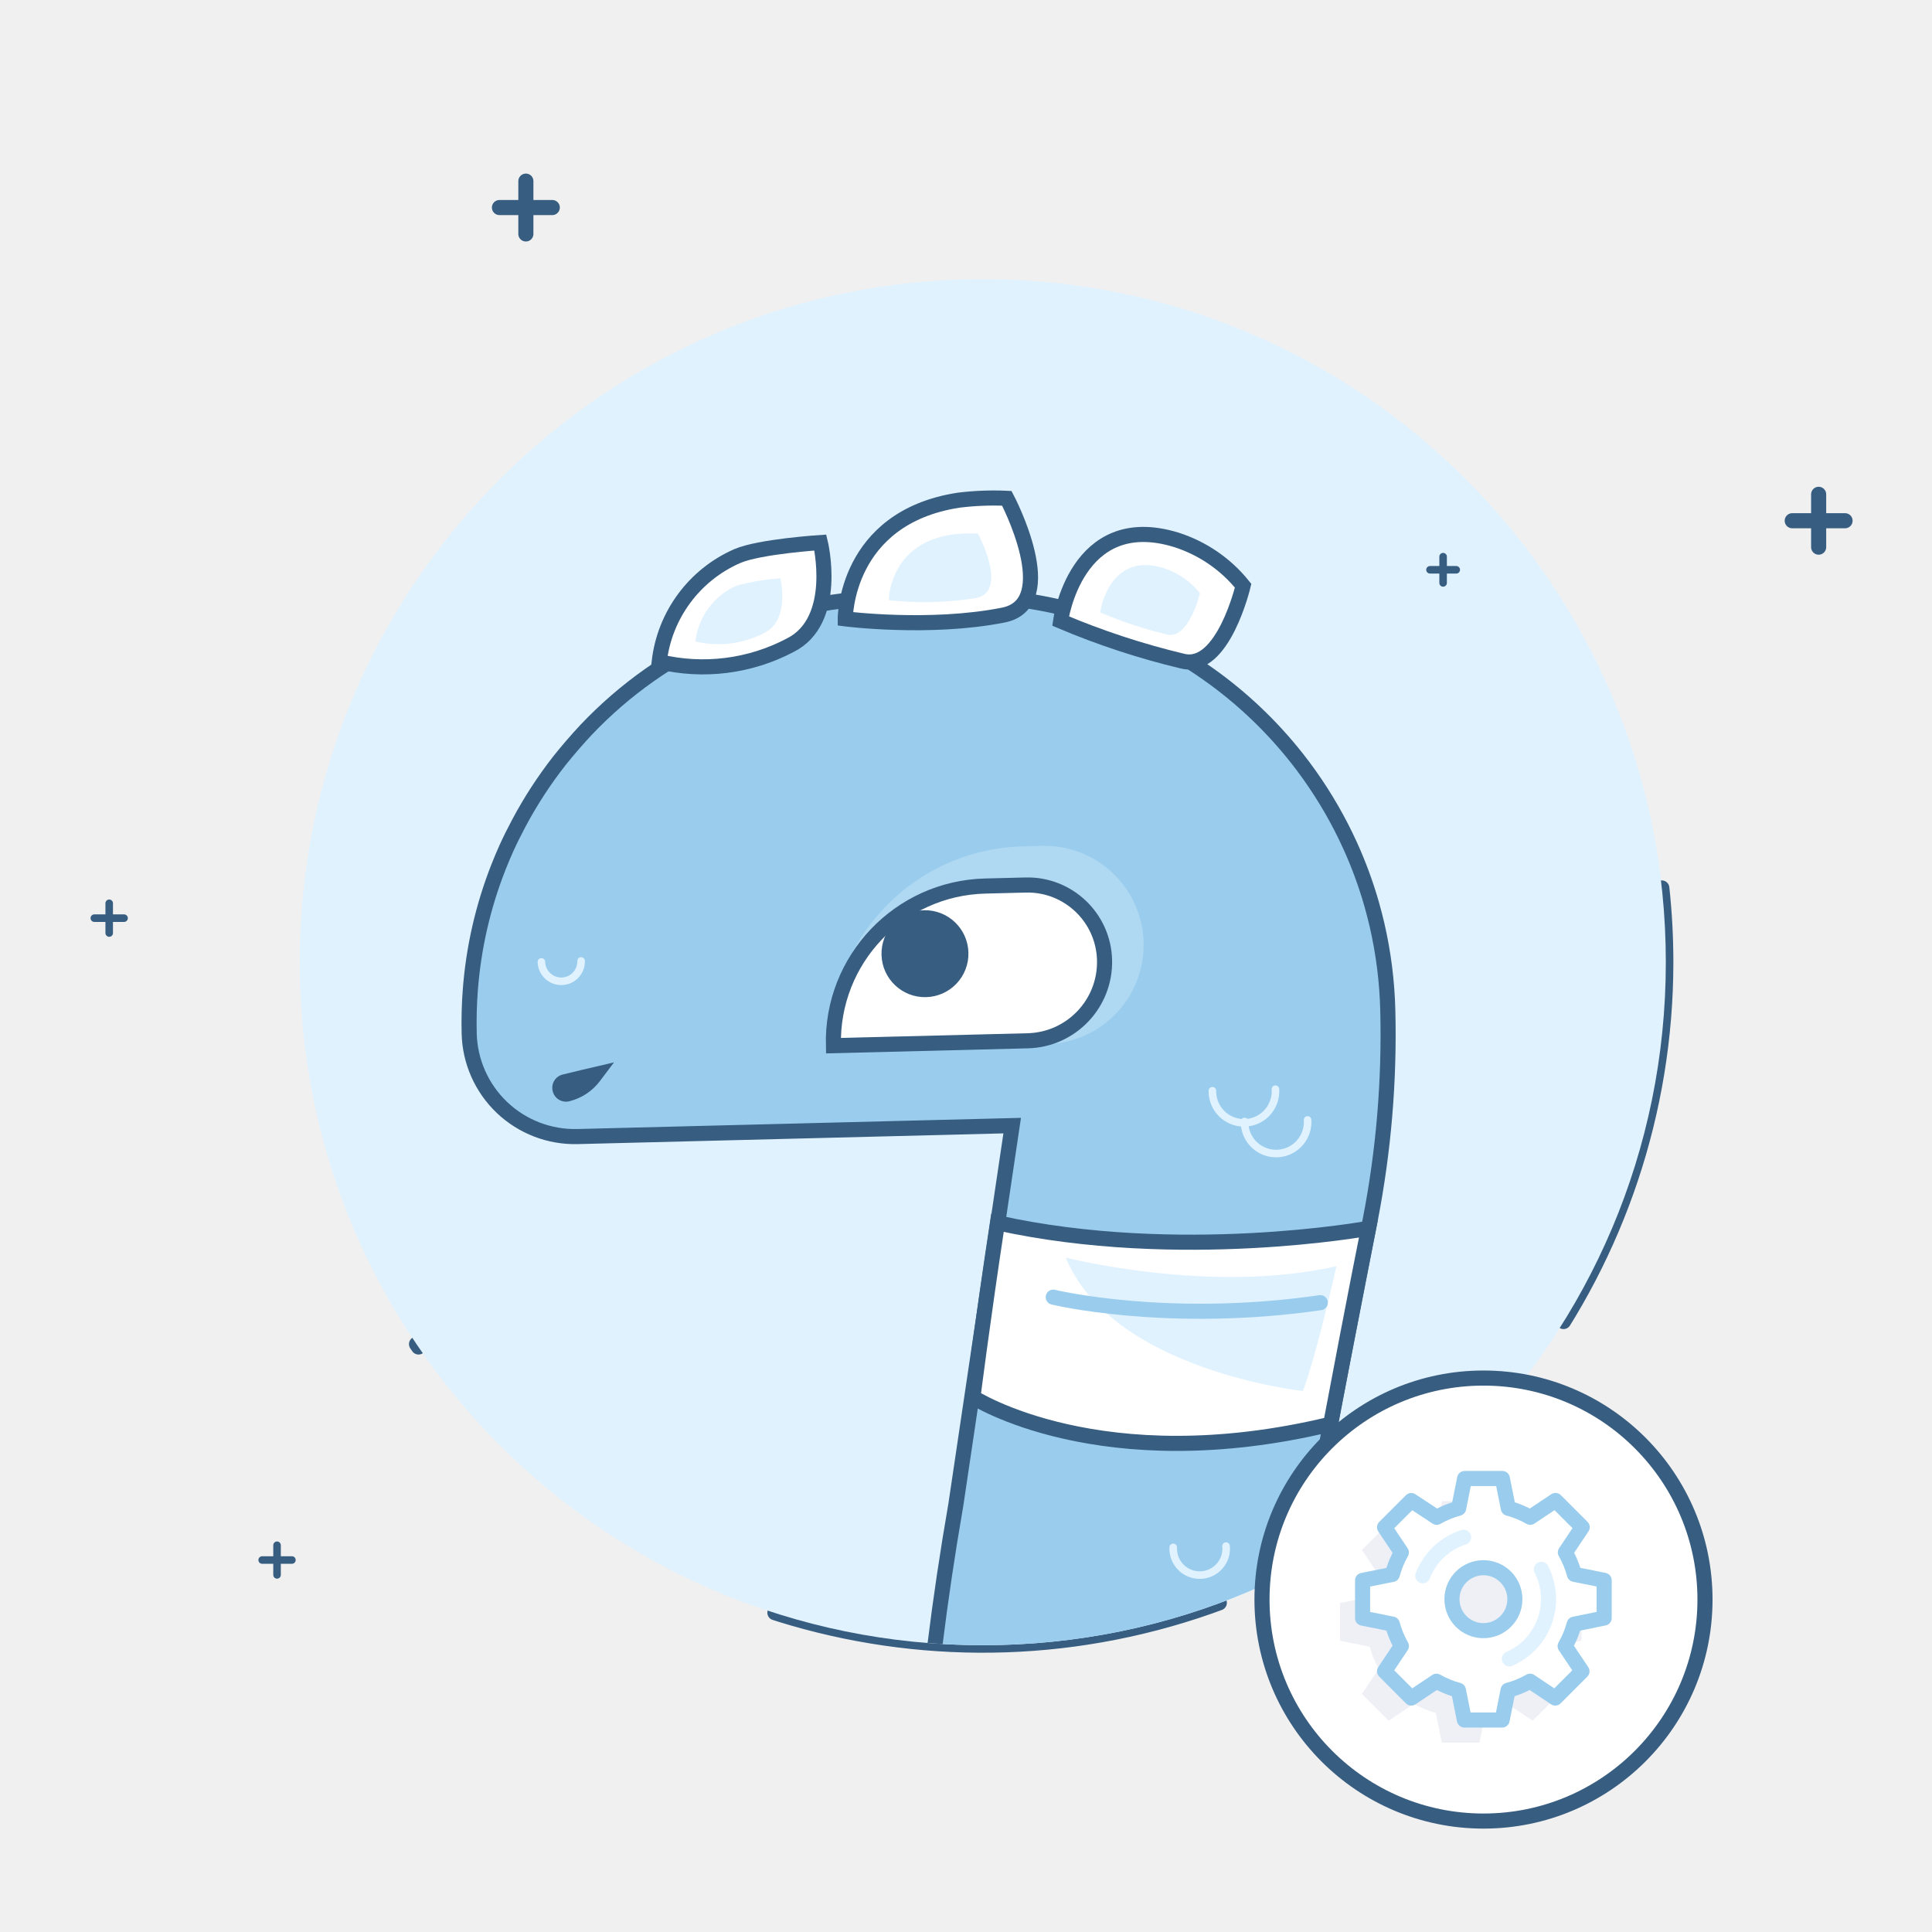
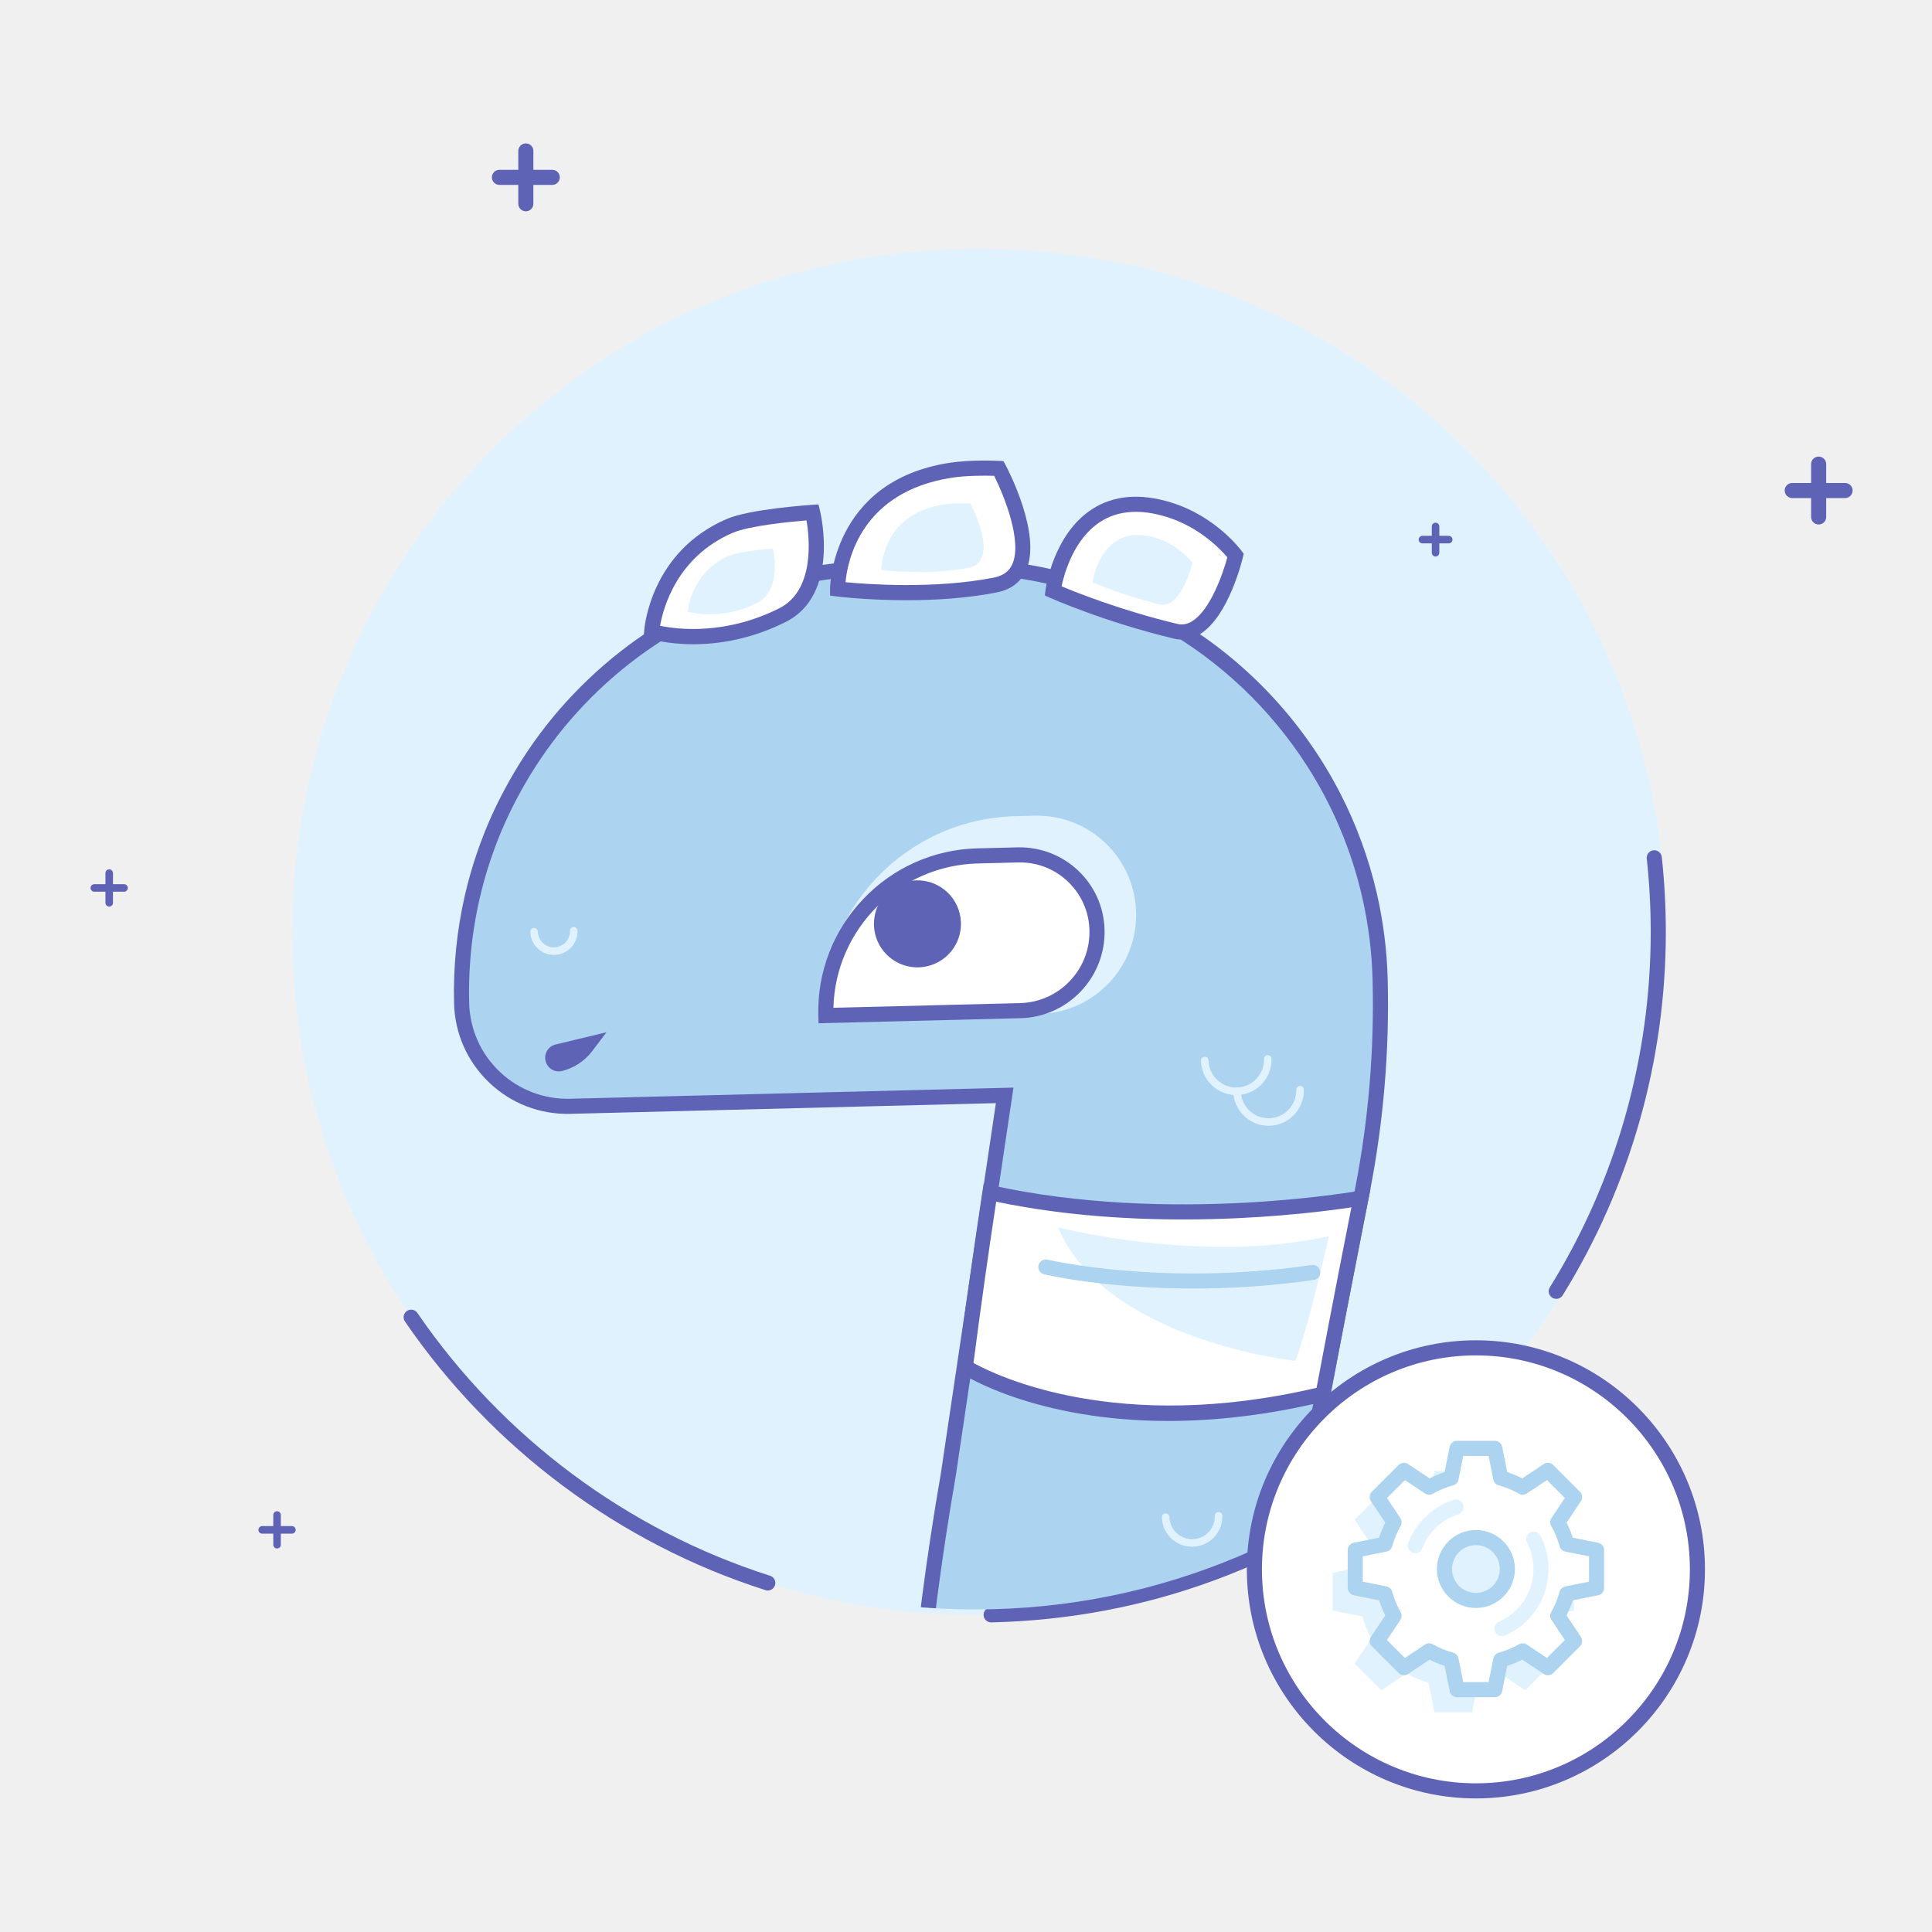
- <svg xmlns="http://www.w3.org/2000/svg" xmlns:xlink="http://www.w3.org/1999/xlink" width="256px" height="256px" viewBox="0 0 256 256" version="1.1">
+ <svg xmlns="http://www.w3.org/2000/svg" xmlns:xlink="http://www.w3.org/1999/xlink" width="256" height="256">
  <defs>
-     <circle id="path-1" cx="91.23" cy="90.5" r="90.5" />
+     <path d="M.322 90.471c0 49.573 40.186 89.76 89.758 89.76 49.572 0 89.76-40.187 89.76-89.76C179.84 40.9 139.651.712 90.08.712S.322 40.9.322 90.472" id="a" />
  </defs>
-   <g id="256x256" stroke="none" stroke-width="1" fill="none" fill-rule="evenodd">
-     <g id="illustration-user-roles">
-       <g id="User_Role" transform="translate(12, 24)">
-         <circle id="Oval" fill="#E1F2FF" fill-rule="nonzero" cx="118.23" cy="103.5" r="90.5" />
-         <path d="M208.2,93.66 C208.553,96.928 208.73,100.213 208.73,103.5 C208.72,143.288 182.728,178.404 144.677,190.035 C106.627,201.666 65.443,187.083 43.19,154.1" id="Shape" stroke="#375D81" stroke-width="2" stroke-linecap="round" stroke-linejoin="round" stroke-dasharray="60" />
-         <path d="M228.98,41.5 L228.98,48.5" id="Shape" stroke="#375D81" stroke-width="2" stroke-linecap="round" stroke-linejoin="round" />
-         <path d="M232.48,45 L225.48,45" id="Shape" stroke="#375D81" stroke-width="2" stroke-linecap="round" stroke-linejoin="round" />
-         <path d="M57.68,0 L57.68,7" id="Shape" stroke="#375D81" stroke-width="2" stroke-linecap="round" stroke-linejoin="round" />
-         <path d="M61.18,3.5 L54.18,3.5" id="Shape" stroke="#375D81" stroke-width="2" stroke-linecap="round" stroke-linejoin="round" />
-         <path d="M2.47,95.69 L2.47,99.63" id="Shape" stroke="#375D81" stroke-linecap="round" />
-         <path d="M4.44,97.66 L0.5,97.66" id="Shape" stroke="#375D81" stroke-linecap="round" />
-         <path d="M24.71,180.75 L24.71,184.68" id="Shape" stroke="#375D81" stroke-linecap="round" />
-         <path d="M26.68,182.71 L22.74,182.71" id="Shape" stroke="#375D81" stroke-linecap="round" />
-         <g id="Group-2" transform="translate(27, 13)">
-           <mask id="mask-2" fill="white">
-             <use xlink:href="#path-1" />
-           </mask>
-           <use id="Oval" fill="#E1F2FF" fill-rule="nonzero" xlink:href="#path-1" />
-           <g id="Group" mask="url(#mask-2)">
-             <g transform="translate(23, 28)">
-               <path d="M129.67,231.15 C120.67,212.85 107.25,159.79 114.12,124.54 L119.56,96.65 C121.343,87.499 122.125,78.18 121.89,68.86 L121.89,68.86 C121.796,65.051 121.317,61.262 120.46,57.55 C120.247,56.637 120.013,55.733 119.76,54.84 C119.003,52.183 118.051,49.586 116.91,47.07 C116.53,46.237 116.133,45.417 115.72,44.61 C114.887,42.99 113.98,41.417 113,39.89 C112.02,38.363 110.973,36.893 109.86,35.48 C106.509,31.229 102.566,27.481 98.15,24.35 C96.677,23.303 95.157,22.33 93.59,21.43 C84.669,16.302 74.507,13.731 64.22,14 L55,14.23 C40.074,14.592 25.908,20.891 15.64,31.73 C14.4,33.063 13.223,34.427 12.11,35.82 C10.086,38.409 8.293,41.169 6.75,44.07 C6.17,45.16 5.61,46.27 5.1,47.4 C4.727,48.227 4.373,49.067 4.04,49.92 C1.995,55.12 0.741,60.598 0.32,66.17 C0.173,68.086 0.123,70.009 0.17,71.93 L0.17,71.93 C0.256,75.65 1.821,79.183 4.517,81.748 C7.213,84.313 10.82,85.699 14.54,85.6 L72.12,84.15 L64.66,134.35 C55.72,185.95 59.66,220.21 68.16,242.9 C70.06,248 130.78,233.41 129.67,231.15 Z" id="Shape" stroke="#375D81" stroke-width="2" fill="#9ACDED" fill-rule="nonzero" />
-               <path d="M25.35,22.68 C26.059,16.503 30.002,11.169 35.7,8.68 C38.65,7.41 46.7,6.89 46.7,6.89 C46.7,6.89 49.22,17.24 42.7,20.5 C37.373,23.309 31.206,24.084 25.35,22.68 Z" id="Shape" stroke="#375D81" stroke-width="2" fill="#FFFFFF" fill-rule="nonzero" />
-               <path d="M50,17 C50,17 49.94,3.61 65,1.28 C67.126,1.014 69.27,0.931 71.41,1.03 C71.41,1.03 78.8,15 70.9,16.51 C61.18,18.43 50,17 50,17 Z" id="Shape" stroke="#375D81" stroke-width="2" fill="#FFFFFF" fill-rule="nonzero" />
-               <path d="M78.53,17.29 C78.53,17.29 80.53,2.44 93.86,6.53 C97.346,7.642 100.428,9.757 102.72,12.61 C102.72,12.61 100.06,23.92 94.72,22.61 C89.184,21.292 83.769,19.512 78.53,17.29 L78.53,17.29 Z" id="Shape" stroke="#375D81" stroke-width="2" fill="#FFFFFF" fill-rule="nonzero" />
-               <path d="M30.14,20 C30.516,16.735 32.599,13.917 35.61,12.6 C37.503,12.073 39.448,11.755 41.41,11.65 C41.41,11.65 42.74,17.12 39.3,18.85 C36.487,20.331 33.232,20.74 30.14,20 L30.14,20 Z" id="Shape" stroke="none" fill="#E1F2FF" fill-rule="nonzero" />
-               <path d="M55.77,14.53 C55.77,14.53 55.77,7.13 64.04,5.84 C65.217,5.692 66.405,5.645 67.59,5.7 C67.59,5.7 71.71,13.38 67.34,14.24 C63.515,14.864 59.622,14.961 55.77,14.53 L55.77,14.53 Z" id="Shape" stroke="none" fill="#E1F2FF" fill-rule="nonzero" />
-               <path d="M83.77,16.15 C83.77,16.15 84.86,8.03 92.16,10.26 C94.065,10.871 95.749,12.029 97,13.59 C97,13.59 95.54,19.78 92.64,19.08 C89.607,18.353 86.639,17.373 83.77,16.15 Z" id="Shape" stroke="none" fill="#E1F2FF" fill-rule="nonzero" />
-               <path d="M119.33,97.76 C119.33,97.76 94.26,102.35 70.17,97.03 C68.17,110.2 66.92,120.13 66.92,120.13 C66.92,120.13 83.81,131.07 114.32,123.71 C117.51,106.79 119.33,97.76 119.33,97.76 Z" id="Shape" stroke="#375D81" stroke-width="2" fill="#FFFFFF" fill-rule="nonzero" />
-               <path d="M73.876,47.278 L76.406,47.278 C83.658,47.278 89.536,53.156 89.536,60.408 L89.536,60.408 C89.536,67.659 83.658,73.538 76.406,73.538 L47.606,73.538 L47.606,73.538 C47.612,59.033 59.372,47.278 73.876,47.278 Z" id="Shape" stroke="none" fill="#E1F2FF" fill-rule="nonzero" opacity="0.3" transform="translate(68.57113, 60.40786) rotate(-1.44) translate(-68.57113, -60.40786) " />
-               <path d="M68.797,52.465 L74.167,52.465 C79.8,52.465 84.367,57.032 84.367,62.665 L84.367,62.665 C84.367,68.431 79.693,73.105 73.927,73.105 L48.167,73.105 L48.167,73.105 C48.167,61.71 57.401,52.471 68.797,52.465 L68.797,52.465 Z" id="Shape" stroke="#375D81" stroke-width="2" fill="#FFFFFF" fill-rule="nonzero" transform="translate(66.26666, 62.78503) rotate(-1.44) translate(-66.26666, -62.78503) " />
-               <circle id="Oval" stroke="none" fill="#375D81" fill-rule="nonzero" transform="translate(60.56278, 61.36897) rotate(-1.44) translate(-60.56278, -61.36897) " cx="60.563" cy="61.369" r="5.76" />
-               <path d="M13.41,80.93 L13.41,80.93 C15.04,80.537 16.482,79.589 17.49,78.25 L19.36,75.77 L15.08,76.77 L12.56,77.38 C11.592,77.617 10.998,78.591 11.23,79.56 L11.23,79.56 C11.335,80.032 11.624,80.443 12.034,80.7 C12.443,80.958 12.939,81.04 13.41,80.93 L13.41,80.93 Z" id="Shape" stroke="none" fill="#375D81" fill-rule="nonzero" />
-               <path d="M79.21,101.63 C79.21,101.63 98.38,106.56 115.09,102.78 C112.23,115.36 110.65,119.32 110.65,119.32 C110.65,119.32 85.38,116.61 79.21,101.63 Z" id="Shape" stroke="none" fill="#E1F2FF" fill-rule="nonzero" />
-               <path d="M77.56,106.88 C77.56,106.88 92.67,110.55 112.95,107.61" id="Shape" stroke="#9ACDED" stroke-width="2" fill="none" stroke-linecap="round" />
-               <path d="M107,79.32 C107.103,80.852 106.358,82.317 105.059,83.136 C103.761,83.955 102.118,83.996 100.78,83.243 C99.442,82.491 98.624,81.065 98.65,79.53" id="Shape" stroke="#E1F2FF" stroke-width="1" fill="none" stroke-linecap="round" />
-               <path d="M111.26,83.39 C111.363,84.922 110.618,86.387 109.319,87.206 C108.021,88.025 106.378,88.066 105.04,87.313 C103.702,86.561 102.884,85.135 102.91,83.6" id="Shape" stroke="#E1F2FF" stroke-width="1" fill="none" stroke-linecap="round" />
-               <path d="M100.46,139.86 C100.587,141.167 99.973,142.436 98.869,143.148 C97.766,143.86 96.357,143.897 95.218,143.242 C94.079,142.588 93.401,141.352 93.46,140.04" id="Shape" stroke="#E1F2FF" stroke-width="1" fill="none" stroke-linecap="round" />
-               <path d="M15,62.33 C15.036,63.783 13.888,64.989 12.435,65.025 C10.982,65.061 9.776,63.913 9.74,62.46" id="Shape" stroke="#E1F2FF" stroke-width="1" fill="none" stroke-linecap="round" />
-             </g>
-           </g>
-         </g>
-         <path d="M179.22,49.76 L179.22,53.24" id="Shape" stroke="#375D81" stroke-linecap="round" />
-         <path d="M180.96,51.5 L177.48,51.5" id="Shape" stroke="#375D81" stroke-linecap="round" />
-         <circle id="Oval" stroke="#375D81" stroke-width="2" fill="#FFFFFF" fill-rule="nonzero" cx="184.57" cy="187.95" r="29.35" />
-         <path d="M197.56,193.4 L197.56,188.4 L193.62,187.61 C193.345,186.593 192.942,185.615 192.42,184.7 L194.65,181.36 L191.11,177.82 L187.77,180.05 C186.855,179.528 185.877,179.125 184.86,178.85 L184.07,174.91 L179.07,174.91 L178.28,178.85 C177.263,179.125 176.285,179.528 175.37,180.05 L172,177.83 L168.46,181.37 L170.69,184.71 C170.168,185.625 169.765,186.603 169.49,187.62 L165.55,188.41 L165.55,193.41 L169.49,194.2 C169.765,195.217 170.168,196.195 170.69,197.11 L168.46,200.45 L172,204 L175.34,201.77 C176.255,202.292 177.233,202.695 178.25,202.97 L179.04,206.91 L184.04,206.91 L184.83,202.97 C185.847,202.695 186.825,202.292 187.74,201.77 L191.08,204 L194.62,200.46 L192.39,197.12 C192.912,196.205 193.315,195.227 193.59,194.21 L197.56,193.4 Z" id="Shape" fill="#EFEFF6" fill-rule="nonzero" />
-         <path d="M200.56,190.4 L200.56,185.4 L196.62,184.61 C196.345,183.593 195.942,182.615 195.42,181.7 L197.65,178.36 L194.11,174.82 L190.77,177.05 C189.855,176.528 188.877,176.125 187.86,175.85 L187.07,171.91 L182.07,171.91 L181.28,175.85 C180.263,176.125 179.285,176.528 178.37,177.05 L175,174.83 L171.46,178.37 L173.69,181.71 C173.168,182.625 172.765,183.603 172.49,184.62 L168.55,185.41 L168.55,190.41 L172.49,191.2 C172.765,192.217 173.168,193.195 173.69,194.11 L171.46,197.45 L175,201 L178.34,198.77 C179.255,199.292 180.233,199.695 181.25,199.97 L182.04,203.91 L187.04,203.91 L187.83,199.97 C188.847,199.695 189.825,199.292 190.74,198.77 L194.08,201 L197.62,197.46 L195.39,194.12 C195.912,193.205 196.315,192.227 196.59,191.21 L200.56,190.4 Z M184.56,192.07 C182.257,192.07 180.39,190.203 180.39,187.9 C180.39,185.597 182.257,183.73 184.56,183.73 C186.863,183.73 188.73,185.597 188.73,187.9 C188.73,190.199 186.869,192.064 184.57,192.07 L184.56,192.07 Z" id="Shape" stroke="#9ACDED" stroke-width="2" fill="#FFFFFF" fill-rule="nonzero" stroke-linecap="round" stroke-linejoin="round" />
-         <path d="M176.52,184.8 C177.463,182.366 179.455,180.488 181.94,179.69" id="Shape" stroke="#E1F2FF" stroke-width="2" stroke-linecap="round" stroke-linejoin="round" />
-         <path d="M192.23,183.94 C193.324,186.062 193.491,188.543 192.689,190.792 C191.887,193.042 190.19,194.858 188,195.81" id="Shape" stroke="#E1F2FF" stroke-width="2" stroke-linecap="round" stroke-linejoin="round" />
-       </g>
+   <g fill="none" fill-rule="evenodd">
+     <path d="M220.73 123.5c0 49.982-40.52 90.5-90.5 90.5-49.981 0-90.5-40.518-90.5-90.5 0-49.981 40.519-90.5 90.5-90.5 49.98 0 90.5 40.519 90.5 90.5" fill="#E1F2FF" />
+     <path d="M239.98 61.498a1 1 0 112 0v7a1 1 0 11-2 0v-7z" fill="#5E63B6" fill-rule="nonzero" />
+     <path d="M244.48 63.998a1 1 0 110 2h-7a1 1 0 110-2h7zM68.677 20a1 1 0 012 0v7a1 1 0 01-2 0v-7z" fill="#5E63B6" fill-rule="nonzero" />
+     <path d="M73.177 22.5a1 1 0 010 2h-7a1 1 0 010-2h7zM13.97 115.69a.5.5 0 111 0v3.938a.5.5 0 01-1 0v-3.938z" fill="#5E63B6" fill-rule="nonzero" />
+     <path d="M16.438 117.159a.5.5 0 110 1H12.5a.5.5 0 110-1h3.938zM36.211 200.746a.5.5 0 011 0v3.938a.5.5 0 01-1 0v-3.938z" fill="#5E63B6" fill-rule="nonzero" />
+     <path d="M38.68 202.214a.5.5 0 010 1h-3.938a.5.5 0 010-1h3.938zM190.72 69.76a.5.5 0 011 0v3.48a.5.5 0 01-1 0v-3.48z" fill="#5E63B6" fill-rule="nonzero" />
+     <path d="M192.96 71a.5.5 0 010 1h-3.48a.5.5 0 010-1h3.48z" fill="#5E63B6" fill-rule="nonzero" />
+     <path d="M225.918 207.948c0 16.21-13.14 29.352-29.352 29.352-16.21 0-29.35-13.141-29.35-29.352 0-16.21 13.14-29.352 29.35-29.352 16.211 0 29.352 13.142 29.352 29.352" fill="#FFF" />
+     <path d="M209.556 213.402v-5l-3.94-.788a12.441 12.441 0 00-1.203-2.908l2.228-3.342-3.535-3.535-3.342 2.227a12.421 12.421 0 00-2.909-1.202l-.788-3.941h-5l-.788 3.941c-1.029.28-2.004.684-2.91 1.202l-3.34-2.227-3.536 3.535 2.227 3.342c-.518.904-.92 1.88-1.2 2.908l-3.943.788v5l3.942.789c.28 1.028.683 2.004 1.201 2.908l-2.227 3.342 3.536 3.535 3.34-2.227c.906.518 1.881.922 2.91 1.202l.788 3.941h5l.788-3.941a12.421 12.421 0 002.91-1.202l3.341 2.227 3.535-3.535-2.228-3.342c.518-.904.922-1.88 1.203-2.908l3.94-.789z" fill="#E1F2FF" />
+     <path d="M196.567 212.069a4.167 4.167 0 110-8.334 4.167 4.167 0 010 8.334zm15.989-1.667v-5l-3.94-.788a12.439 12.439 0 00-1.202-2.908l2.227-3.342-3.535-3.535-3.342 2.227a12.421 12.421 0 00-2.91-1.202l-.787-3.941h-5l-.788 3.941c-1.028.28-2.004.684-2.91 1.202l-3.34-2.227-3.536 3.535 2.227 3.342c-.517.904-.921 1.88-1.201 2.908l-3.941.788v5l3.94.789c.28 1.028.685 2.004 1.202 2.908l-2.227 3.342 3.536 3.535 3.34-2.227c.906.518 1.882.922 2.91 1.202l.788 3.941h5l.788-3.941a12.421 12.421 0 002.909-1.202l3.342 2.227 3.535-3.535-2.227-3.342c.517-.904.922-1.88 1.202-2.908l3.94-.789z" fill="#FFF" />
+     <path d="M196.567 211.069a3.167 3.167 0 100-6.334 3.167 3.167 0 000 6.334zm0 2a5.167 5.167 0 110-10.334 5.167 5.167 0 010 10.334zm16.185-8.648a1 1 0 01.804.981v5a1 1 0 01-.804.98l-3.35.671a13.437 13.437 0 01-.822 1.992l1.893 2.841a1 1 0 01-.125 1.262l-3.535 3.535a1 1 0 01-1.262.125l-2.84-1.893c-.639.326-1.305.6-1.994.823l-.67 3.35a1 1 0 01-.98.804h-5a1 1 0 01-.98-.804l-.67-3.35a13.417 13.417 0 01-1.993-.823l-2.84 1.893a1 1 0 01-1.262-.125l-3.536-3.535a1 1 0 01-.125-1.262l1.893-2.84c-.325-.638-.6-1.304-.822-1.993l-3.35-.67a1 1 0 01-.804-.981v-5a1 1 0 01.804-.98l3.35-.67c.222-.689.497-1.355.822-1.992l-1.893-2.841a1 1 0 01.125-1.262l3.536-3.535a1 1 0 011.262-.125l2.84 1.893a13.417 13.417 0 011.992-.823l.67-3.35a1 1 0 01.98-.804h5a1 1 0 01.981.804l.67 3.35c.69.222 1.355.497 1.993.823l2.841-1.893a1 1 0 011.262.125l3.535 3.535a1 1 0 01.125 1.262l-1.893 2.84c.326.639.6 1.305.823 1.993l3.349.67zm-1.196 1.8l-3.136-.626a1 1 0 01-.769-.718 11.439 11.439 0 00-1.105-2.675 1 1 0 01.036-1.05l1.772-2.66-2.376-2.376-2.66 1.772a1 1 0 01-1.05.036 11.421 11.421 0 00-2.676-1.105 1 1 0 01-.718-.769l-.627-3.137h-3.36l-.628 3.137a1 1 0 01-.717.769c-.945.257-1.842.628-2.675 1.105a1 1 0 01-1.052-.036l-2.659-1.772-2.376 2.376 1.772 2.66a1 1 0 01.036 1.05c-.476.833-.847 1.73-1.104 2.675a1 1 0 01-.769.718l-3.137.627v3.36l3.137.628a1 1 0 01.769.718c.257.944.628 1.842 1.104 2.675a1 1 0 01-.036 1.05l-1.772 2.66 2.376 2.376 2.66-1.772a1 1 0 011.05-.036c.834.477 1.731.848 2.676 1.105a1 1 0 01.717.769l.628 3.137h3.36l.627-3.137a1 1 0 01.718-.769 11.421 11.421 0 002.675-1.105 1 1 0 011.051.036l2.66 1.772 2.376-2.376-1.772-2.66a1 1 0 01-.036-1.05c.477-.835.848-1.733 1.105-2.675a1 1 0 01.769-.718l3.136-.628v-3.36z" fill="#ACD3EF" fill-rule="nonzero" />
+     <path d="M189.45 205.16a1 1 0 11-1.866-.72 9.648 9.648 0 016.047-5.706 1 1 0 01.61 1.905 7.648 7.648 0 00-4.791 4.52zM203.343 204.4a1 1 0 111.776-.918 9.593 9.593 0 011.073 4.42 9.628 9.628 0 01-5.767 8.821 1 1 0 11-.802-1.832 7.629 7.629 0 003.72-10.49z" fill="#E1F2FF" fill-rule="nonzero" />
+     <path d="M219.73 123.5c0 49.982-40.52 90.5-90.5 90.5-49.981 0-90.5-40.518-90.5-90.5 0-49.981 40.519-90.5 90.5-90.5 49.98 0 90.5 40.519 90.5 90.5" fill="#E1F2FF" />
+     <path d="M206.212 172.104a.999.999 0 01-.849-1.526c8.745-14.113 13.367-30.392 13.367-47.078 0-3.248-.176-6.522-.524-9.734a1 1 0 01.887-1.1 1.008 1.008 0 011.1.885c.357 3.283.537 6.63.537 9.95 0 17.058-4.726 33.702-13.667 48.13a.998.998 0 01-.851.473zM101.739 210.75c-.1 0-.202-.015-.303-.047-19.303-6.147-36.266-18.783-47.764-35.578a1 1 0 111.65-1.129c11.247 16.43 27.84 28.79 46.72 34.8a1.001 1.001 0 01-.303 1.954zm29.56 4.226a1.001 1.001 0 01-.023-2c20.148-.45 39.035-7.434 54.618-20.195a.999.999 0 111.267 1.547c-15.932 13.047-35.241 20.187-55.84 20.648h-.022z" fill="#5E63B6" />
+     <g transform="translate(39.149 33.029)">
+       <mask id="b" fill="#fff">
+         <use xlink:href="#a" />
+       </mask>
+       <path d="M151.517 259.12c-9.016-18.302-22.425-71.358-15.555-106.606l5.437-27.892a128.439 128.439 0 002.33-27.788v-.001a56.488 56.488 0 00-2.123-14.012 55.86 55.86 0 00-4.035-10.233 56.183 56.183 0 00-5.86-9.126 56.596 56.596 0 00-16.27-14.05c-8.634-4.954-18.692-7.68-29.369-7.41l-9.223.23c-15.53.392-29.435 7.04-39.357 17.475a56.474 56.474 0 00-3.53 4.085 56.579 56.579 0 00-5.357 8.247 55.683 55.683 0 00-1.653 3.329 55.668 55.668 0 00-3.517 10.423 56.061 56.061 0 00-1.272 8.343 57.002 57.002 0 00-.145 5.758 13.984 13.984 0 004.355 9.81 13.986 13.986 0 0010.02 3.859l57.583-1.447-7.46 50.2c-8.938 51.6-5.002 85.86 3.497 108.55 1.895 5.06 62.617-9.482 61.504-11.743" fill="#ACD3EF" mask="url(#b)" />
+       <path d="M95.14 111.084l-7.635 51.377c-7.77 44.861-6.61 81.208 3.445 108.053.755.75 8.043 1.074 29.931-3.583 14.58-3.102 26.908-6.599 29.442-7.982-9.127-19.083-22.189-71.499-15.342-106.628l5.436-27.89a127.585 127.585 0 002.312-27.573 55.681 55.681 0 00-1.4-11.107 54.925 54.925 0 00-7.315-17.338 55.542 55.542 0 00-19.069-18.135 55.179 55.179 0 00-28.848-7.277l-9.223.231c-14.756.372-28.486 6.466-38.658 17.164a55.664 55.664 0 00-3.467 4.012 55.637 55.637 0 00-5.262 8.101 54.298 54.298 0 00-1.623 3.27 54.65 54.65 0 00-3.454 10.237 54.876 54.876 0 00-1.249 8.193 55.771 55.771 0 00-.143 5.656 12.94 12.94 0 004.045 9.113 13.007 13.007 0 009.304 3.583l58.773-1.477zm-1.033 161.831c-.84 0-1.57-.038-2.173-.118-1.023-.136-2.433-.448-2.857-1.582-10.182-27.182-11.374-63.879-3.546-109.072l7.281-49-56.395 1.418c-4.037.096-7.824-1.368-10.733-4.134a14.934 14.934 0 01-4.666-10.51 57.403 57.403 0 011.442-14.351 57.091 57.091 0 013.58-10.61 56.769 56.769 0 011.682-3.389 57.864 57.864 0 015.453-8.393 57.57 57.57 0 013.592-4.157c10.54-11.083 24.766-17.4 40.057-17.785l9.222-.23c10.517-.254 20.833 2.344 29.893 7.542A57.506 57.506 0 01138.46 72.13a57.082 57.082 0 014.817 13.171 57.69 57.69 0 011.452 11.507 129.68 129.68 0 01-2.349 28.005l-5.436 27.891c-6.837 35.078 6.437 87.636 15.47 105.975.194.392.147.851-.124 1.23-2.174 3.028-44.589 13.006-58.183 13.006z" fill="#5E63B6" mask="url(#b)" />
+       <path d="M47.203 50.648s.684-9.846 10.345-13.994c2.948-1.267 10.98-1.791 10.98-1.791s2.523 10.347-3.987 13.612c-9.368 4.7-17.338 2.173-17.338 2.173" fill="#FFF" mask="url(#b)" />
+       <path d="M48.315 49.891c2.199.461 8.591 1.296 15.777-2.31 4.73-2.373 4.03-9.263 3.626-11.654-2.131.175-7.572.698-9.776 1.646-7.402 3.178-9.214 9.963-9.627 12.318m4.399 2.446c-3.419 0-5.638-.68-5.814-.736l-.749-.237.054-.786c.03-.426.842-10.503 10.948-14.843 3.07-1.32 10.975-1.848 11.31-1.87l.838-.055.2.816c.11.454 2.627 11.161-4.512 14.743-4.69 2.353-9.024 2.968-12.275 2.968" fill="#5E63B6" mask="url(#b)" />
+       <path d="M71.837 45.01s-.058-13.392 14.95-15.722c2.8-.434 6.413-.248 6.413-.248s7.454 13.883-.45 15.444c-9.718 1.92-20.913.525-20.913.525" fill="#FFF" mask="url(#b)" />
+       <path d="M72.886 44.115c2.856.275 11.817.939 19.671-.612 1.181-.233 1.966-.792 2.4-1.71 1.418-3-1.032-9.094-2.377-11.774-1.105-.035-3.618-.056-5.639.258-11.959 1.857-13.78 10.92-14.055 13.838m8.082 2.39c-5.116 0-8.983-.47-9.254-.503l-.873-.11-.004-.88c0-.141.12-14.278 15.797-16.711 2.87-.447 6.467-.265 6.618-.26l.563.03.266.497c.203.377 4.941 9.304 2.684 14.079-.714 1.51-1.999 2.458-3.82 2.819-4.06.8-8.335 1.039-11.977 1.039" fill="#5E63B6" mask="url(#b)" />
+       <path d="M100.383 45.263s1.99-14.847 15.326-10.762c5.698 1.745 8.861 6.076 8.861 6.076s-2.66 11.307-7.965 10.034c-9.264-2.222-16.222-5.348-16.222-5.348" fill="#FFF" mask="url(#b)" />
+       <path d="M101.511 44.66c1.997.837 7.954 3.21 15.327 4.979.685.165 1.331.047 1.983-.354 2.381-1.467 4.062-6.234 4.658-8.47-.869-1.024-3.694-4.02-8.063-5.357-3.475-1.066-6.417-.85-8.742.64-3.498 2.244-4.782 6.784-5.163 8.562m15.926 7.053c-.352 0-.707-.043-1.066-.13-9.248-2.217-16.328-5.376-16.398-5.407l-.68-.306.1-.74c.04-.3 1.046-7.408 6.201-10.714 2.842-1.821 6.342-2.115 10.408-.87 5.948 1.82 9.238 6.255 9.375 6.442l.272.37-.106.448c-.075.32-1.883 7.847-5.674 10.182-.782.483-1.597.725-2.432.725" fill="#5E63B6" mask="url(#b)" />
+       <path d="M51.987 48.016s.36-5.204 5.469-7.397c1.558-.67 5.804-.948 5.804-.948s1.333 5.47-2.107 7.197c-4.953 2.484-9.166 1.148-9.166 1.148M77.62 42.502s-.03-7.403 8.267-8.69c1.547-.242 3.545-.138 3.545-.138s4.122 7.675-.25 8.538c-5.372 1.061-11.561.29-11.561.29M105.622 44.126s1.088-8.123 8.385-5.888c3.118.955 4.847 3.325 4.847 3.325s-1.455 6.185-4.357 5.49c-5.068-1.217-8.875-2.927-8.875-2.927" fill="#E1F2FF" mask="url(#b)" />
+       <path d="M141.182 125.733s-25.074 4.588-49.16-.73c-2.006 13.167-3.255 23.1-3.255 23.1s16.891 10.943 47.4 3.583c3.195-16.925 5.015-25.953 5.015-25.953" fill="#FFF" mask="url(#b)" />
+       <path d="M89.843 147.573c3.053 1.688 19.09 9.469 45.461 3.29 2.384-12.615 3.996-20.8 4.615-23.913-5.61.852-26.668 3.513-47.069-.745a1021.568 1021.568 0 00-3.007 21.368m25.802 7.682c-17.413 0-26.898-5.973-27.422-6.313l-.526-.341.078-.623c.012-.1 1.273-10.096 3.257-23.125l.161-1.056 1.044.23c23.6 5.21 48.516.768 48.765.723l1.451-.266-.29 1.446c-.019.09-1.857 9.218-5.014 25.942l-.12.635-.628.15c-7.829 1.89-14.763 2.598-20.756 2.598" fill="#5E63B6" mask="url(#b)" />
+       <path d="M98.594 101.315l-28.795.724C69.435 87.535 80.897 75.483 95.4 75.118l2.534-.064c7.251-.181 13.277 5.549 13.46 12.8.181 7.252-5.549 13.278-12.8 13.46" fill="#E1F2FF" mask="url(#b)" />
+       <path d="M96.035 100.885l-25.752.647C69.997 90.138 79 80.67 90.395 80.383l5.365-.135c5.629-.14 10.308 4.308 10.45 9.938.144 5.764-4.41 10.554-10.175 10.7" fill="#FFF" mask="url(#b)" />
+       <path d="M96.02 81.246c-.079 0-.157 0-.235.003l-5.365.135c-10.489.262-18.876 8.748-19.137 19.124l24.726-.622a9.377 9.377 0 006.605-2.932 9.377 9.377 0 002.595-6.742c-.125-4.991-4.225-8.966-9.19-8.966zm-26.712 21.312l-.025-1a21.498 21.498 0 015.951-15.455 21.497 21.497 0 0115.136-6.72l5.364-.134c6.185-.12 11.32 4.74 11.475 10.912a11.369 11.369 0 01-3.146 8.172 11.374 11.374 0 01-8.003 3.553l-26.752.672z" fill="#5E63B6" mask="url(#b)" />
+       <path d="M76.653 89.49a5.765 5.765 0 1011.526-.292 5.765 5.765 0 00-11.526.292M35.26 108.9a7.232 7.232 0 004.08-2.674l1.87-2.476-4.278 1.029-2.52.607a1.809 1.809 0 00.847 3.515" fill="#5E63B6" mask="url(#b)" />
+       <path d="M101.063 129.607s19.171 4.933 35.882 1.152c-2.859 12.582-4.44 16.544-4.44 16.544s-25.277-2.726-31.442-17.696" fill="#E1F2FF" mask="url(#b)" />
+       <path d="M118.99 137.71c-11.847 0-19.708-1.863-19.817-1.89a1 1 0 01.47-1.943c.15.035 15.18 3.588 35.009.715a.994.994 0 011.133.846 1 1 0 01-.846 1.132c-5.796.84-11.193 1.14-15.948 1.14" fill="#ACD3EF" mask="url(#b)" />
+       <path d="M124.657 112.074a4.685 4.685 0 01-4.676-4.56.5.5 0 01.488-.512c.325 0 .505.212.512.487.052 2.027 1.78 3.65 3.769 3.584a3.683 3.683 0 003.583-3.77.5.5 0 01.487-.511h.013a.5.5 0 01.5.487 4.685 4.685 0 01-4.558 4.794h-.118" fill="#E1F2FF" mask="url(#b)" />
+       <path d="M128.936 116.144a4.682 4.682 0 01-4.674-4.559.5.5 0 01.487-.512h.013a.5.5 0 01.5.487 3.682 3.682 0 003.675 3.584l.093-.001a3.648 3.648 0 002.571-1.142 3.654 3.654 0 001.012-2.626.5.5 0 01.487-.512h.013a.5.5 0 01.5.487 4.683 4.683 0 01-4.558 4.793l-.119.001M118.807 171.92a3.984 3.984 0 01-2.759-1.103 3.98 3.98 0 01-1.244-2.802.5.5 0 01.487-.513c.288.008.506.212.513.487a3.01 3.01 0 003.004 2.931h.077a2.99 2.99 0 002.103-.934 2.992 2.992 0 00.826-2.147.5.5 0 01.487-.513h.013c.27 0 .493.216.5.488a3.983 3.983 0 01-1.102 2.861 3.975 3.975 0 01-2.8 1.244l-.105.001M34.245 93.5a3.105 3.105 0 01-2.153-.862 3.11 3.11 0 01-.972-2.19.5.5 0 01.487-.512h.013a.5.5 0 01.5.487c.014.57.249 1.097.66 1.49.414.392.972.63 1.522.585a2.117 2.117 0 001.49-.66 2.12 2.12 0 00.585-1.522.5.5 0 01.487-.512h.013a.5.5 0 01.5.487 3.106 3.106 0 01-.861 2.235 3.103 3.103 0 01-2.19.972l-.081.001" fill="#E1F2FF" mask="url(#b)" />
    </g>
+     <path d="M224.918 207.948c0 16.21-13.141 29.352-29.352 29.352-16.21 0-29.351-13.141-29.351-29.352 0-16.21 13.141-29.352 29.351-29.352 16.211 0 29.352 13.142 29.352 29.352" fill="#FFF" />
+     <path d="M195.566 179.596c-15.633 0-28.352 12.72-28.352 28.352s12.72 28.351 28.352 28.351c15.633 0 28.352-12.719 28.352-28.35 0-15.634-12.719-28.353-28.352-28.353m0 58.703c-16.736 0-30.352-13.615-30.352-30.35 0-16.738 13.616-30.353 30.352-30.353s30.352 13.615 30.352 30.352c0 16.736-13.616 30.351-30.352 30.351" fill="#5E63B6" />
+     <path d="M208.556 213.402v-5l-3.94-.788a12.441 12.441 0 00-1.203-2.908l2.228-3.342-3.535-3.535-3.342 2.227a12.421 12.421 0 00-2.91-1.202l-.787-3.941h-5l-.788 3.941c-1.03.28-2.004.684-2.91 1.202l-3.34-2.227-3.536 3.535 2.227 3.342c-.518.904-.921 1.88-1.201 2.908l-3.942.788v5l3.942.789c.28 1.028.683 2.004 1.2 2.908l-2.226 3.342 3.536 3.535 3.34-2.227c.906.518 1.88.922 2.91 1.202l.788 3.941h5l.788-3.941a12.421 12.421 0 002.909-1.202l3.342 2.227 3.535-3.535-2.228-3.342c.518-.904.922-1.88 1.203-2.908l3.94-.789z" fill="#E1F2FF" />
+     <path d="M195.566 212.069a4.167 4.167 0 110-8.334 4.167 4.167 0 010 8.334zm15.99-1.667v-5l-3.94-.788a12.439 12.439 0 00-1.203-2.908l2.227-3.342-3.535-3.535-3.342 2.227a12.421 12.421 0 00-2.909-1.202l-.788-3.941h-5l-.788 3.941c-1.028.28-2.004.684-2.909 1.202l-3.34-2.227-3.537 3.535 2.227 3.342c-.517.904-.92 1.88-1.2 2.908l-3.942.788v5l3.941.789c.28 1.028.684 2.004 1.201 2.908l-2.227 3.342 3.536 3.535 3.341-2.227c.905.518 1.881.922 2.91 1.202l.787 3.941h5l.788-3.941a12.421 12.421 0 002.91-1.202l3.341 2.227 3.535-3.535-2.227-3.342c.517-.904.922-1.88 1.202-2.908l3.94-.789z" fill="#FFF" />
+     <path d="M195.566 204.736a3.17 3.17 0 00-3.167 3.166 3.171 3.171 0 003.167 3.167 3.171 3.171 0 003.167-3.167 3.17 3.17 0 00-3.167-3.166zm0 8.333a5.173 5.173 0 01-5.167-5.167 5.172 5.172 0 015.167-5.166 5.172 5.172 0 015.167 5.166 5.173 5.173 0 01-5.167 5.167zm15.99-2.667h.01-.01zm-17.67 12.49h3.36l.628-3.137a.998.998 0 01.717-.769 11.4 11.4 0 002.675-1.105 1.002 1.002 0 011.052.036l2.66 1.772 2.375-2.376-1.772-2.659a1 1 0 01-.036-1.052 11.48 11.48 0 001.105-2.674 1 1 0 01.77-.717l3.135-.628v-3.362l-3.136-.627a.998.998 0 01-.769-.717 11.48 11.48 0 00-1.105-2.674 1 1 0 01.036-1.052l1.772-2.659-2.376-2.376-2.659 1.772a1.007 1.007 0 01-1.052.036 11.4 11.4 0 00-2.675-1.105.998.998 0 01-.717-.769l-.628-3.137h-3.36l-.628 3.137a.998.998 0 01-.717.769 11.4 11.4 0 00-2.675 1.105 1.006 1.006 0 01-1.052-.036l-2.659-1.772-2.376 2.376 1.772 2.659a1 1 0 01.036 1.052c-.475.83-.847 1.73-1.104 2.674a.998.998 0 01-.769.717l-3.137.628v3.361l3.137.628a1 1 0 01.77.717c.256.944.628 1.844 1.103 2.674a1 1 0 01-.036 1.052l-1.772 2.659 2.376 2.376 2.66-1.772c.314-.21.722-.224 1.051-.036a11.4 11.4 0 002.675 1.105c.366.1.643.397.717.769l.628 3.137zm4.18 2h-5a1 1 0 01-.98-.803l-.67-3.351a13.568 13.568 0 01-1.994-.823l-2.839 1.893a1.001 1.001 0 01-1.262-.125l-3.536-3.535a1 1 0 01-.125-1.262l1.893-2.84a13.597 13.597 0 01-.822-1.993l-3.35-.671a.998.998 0 01-.804-.98v-5a1 1 0 01.803-.98l3.351-.67c.223-.689.497-1.356.822-1.993l-1.893-2.84a1 1 0 01.125-1.262l3.536-3.535a.999.999 0 011.262-.125l2.84 1.893c.636-.325 1.303-.6 1.993-.823l.67-3.351a1 1 0 01.98-.803h5a1 1 0 01.98.803l.67 3.351c.69.223 1.357.498 1.994.823l2.84-1.893a.997.997 0 011.262.125l3.535 3.535a1 1 0 01.125 1.262l-1.893 2.84c.325.638.6 1.304.822 1.993l3.351.67a1 1 0 01.803.98v5a.998.998 0 01-.803.98l-3.35.671a13.578 13.578 0 01-.823 1.993l1.893 2.84a1 1 0 01-.125 1.262l-3.535 3.535a.999.999 0 01-1.262.125l-2.84-1.893c-.637.325-1.304.6-1.994.823l-.67 3.351a1 1 0 01-.98.803z" fill="#ACD3EF" />
+     <path d="M187.517 205.8a1 1 0 01-.933-1.36 9.708 9.708 0 016.047-5.706.999.999 0 11.61 1.904 7.696 7.696 0 00-4.791 4.522 1 1 0 01-.933.64M199.024 216.807a1 1 0 01-.402-1.916 7.633 7.633 0 004.57-6.989 7.53 7.53 0 00-.85-3.5 1 1 0 011.776-.92 9.633 9.633 0 01-4.694 13.242.978.978 0 01-.4.083" fill="#E1F2FF" />
+     <path d="M190.219 73.74a.5.5 0 01-.5-.5v-3.48a.5.5 0 111 0v3.48a.5.5 0 01-.5.5" fill="#5E63B6" />
+     <path d="M191.96 72h-3.481a.5.5 0 110-1h3.481a.5.5 0 010 1" fill="#5E63B6" />
  </g>
</svg>
